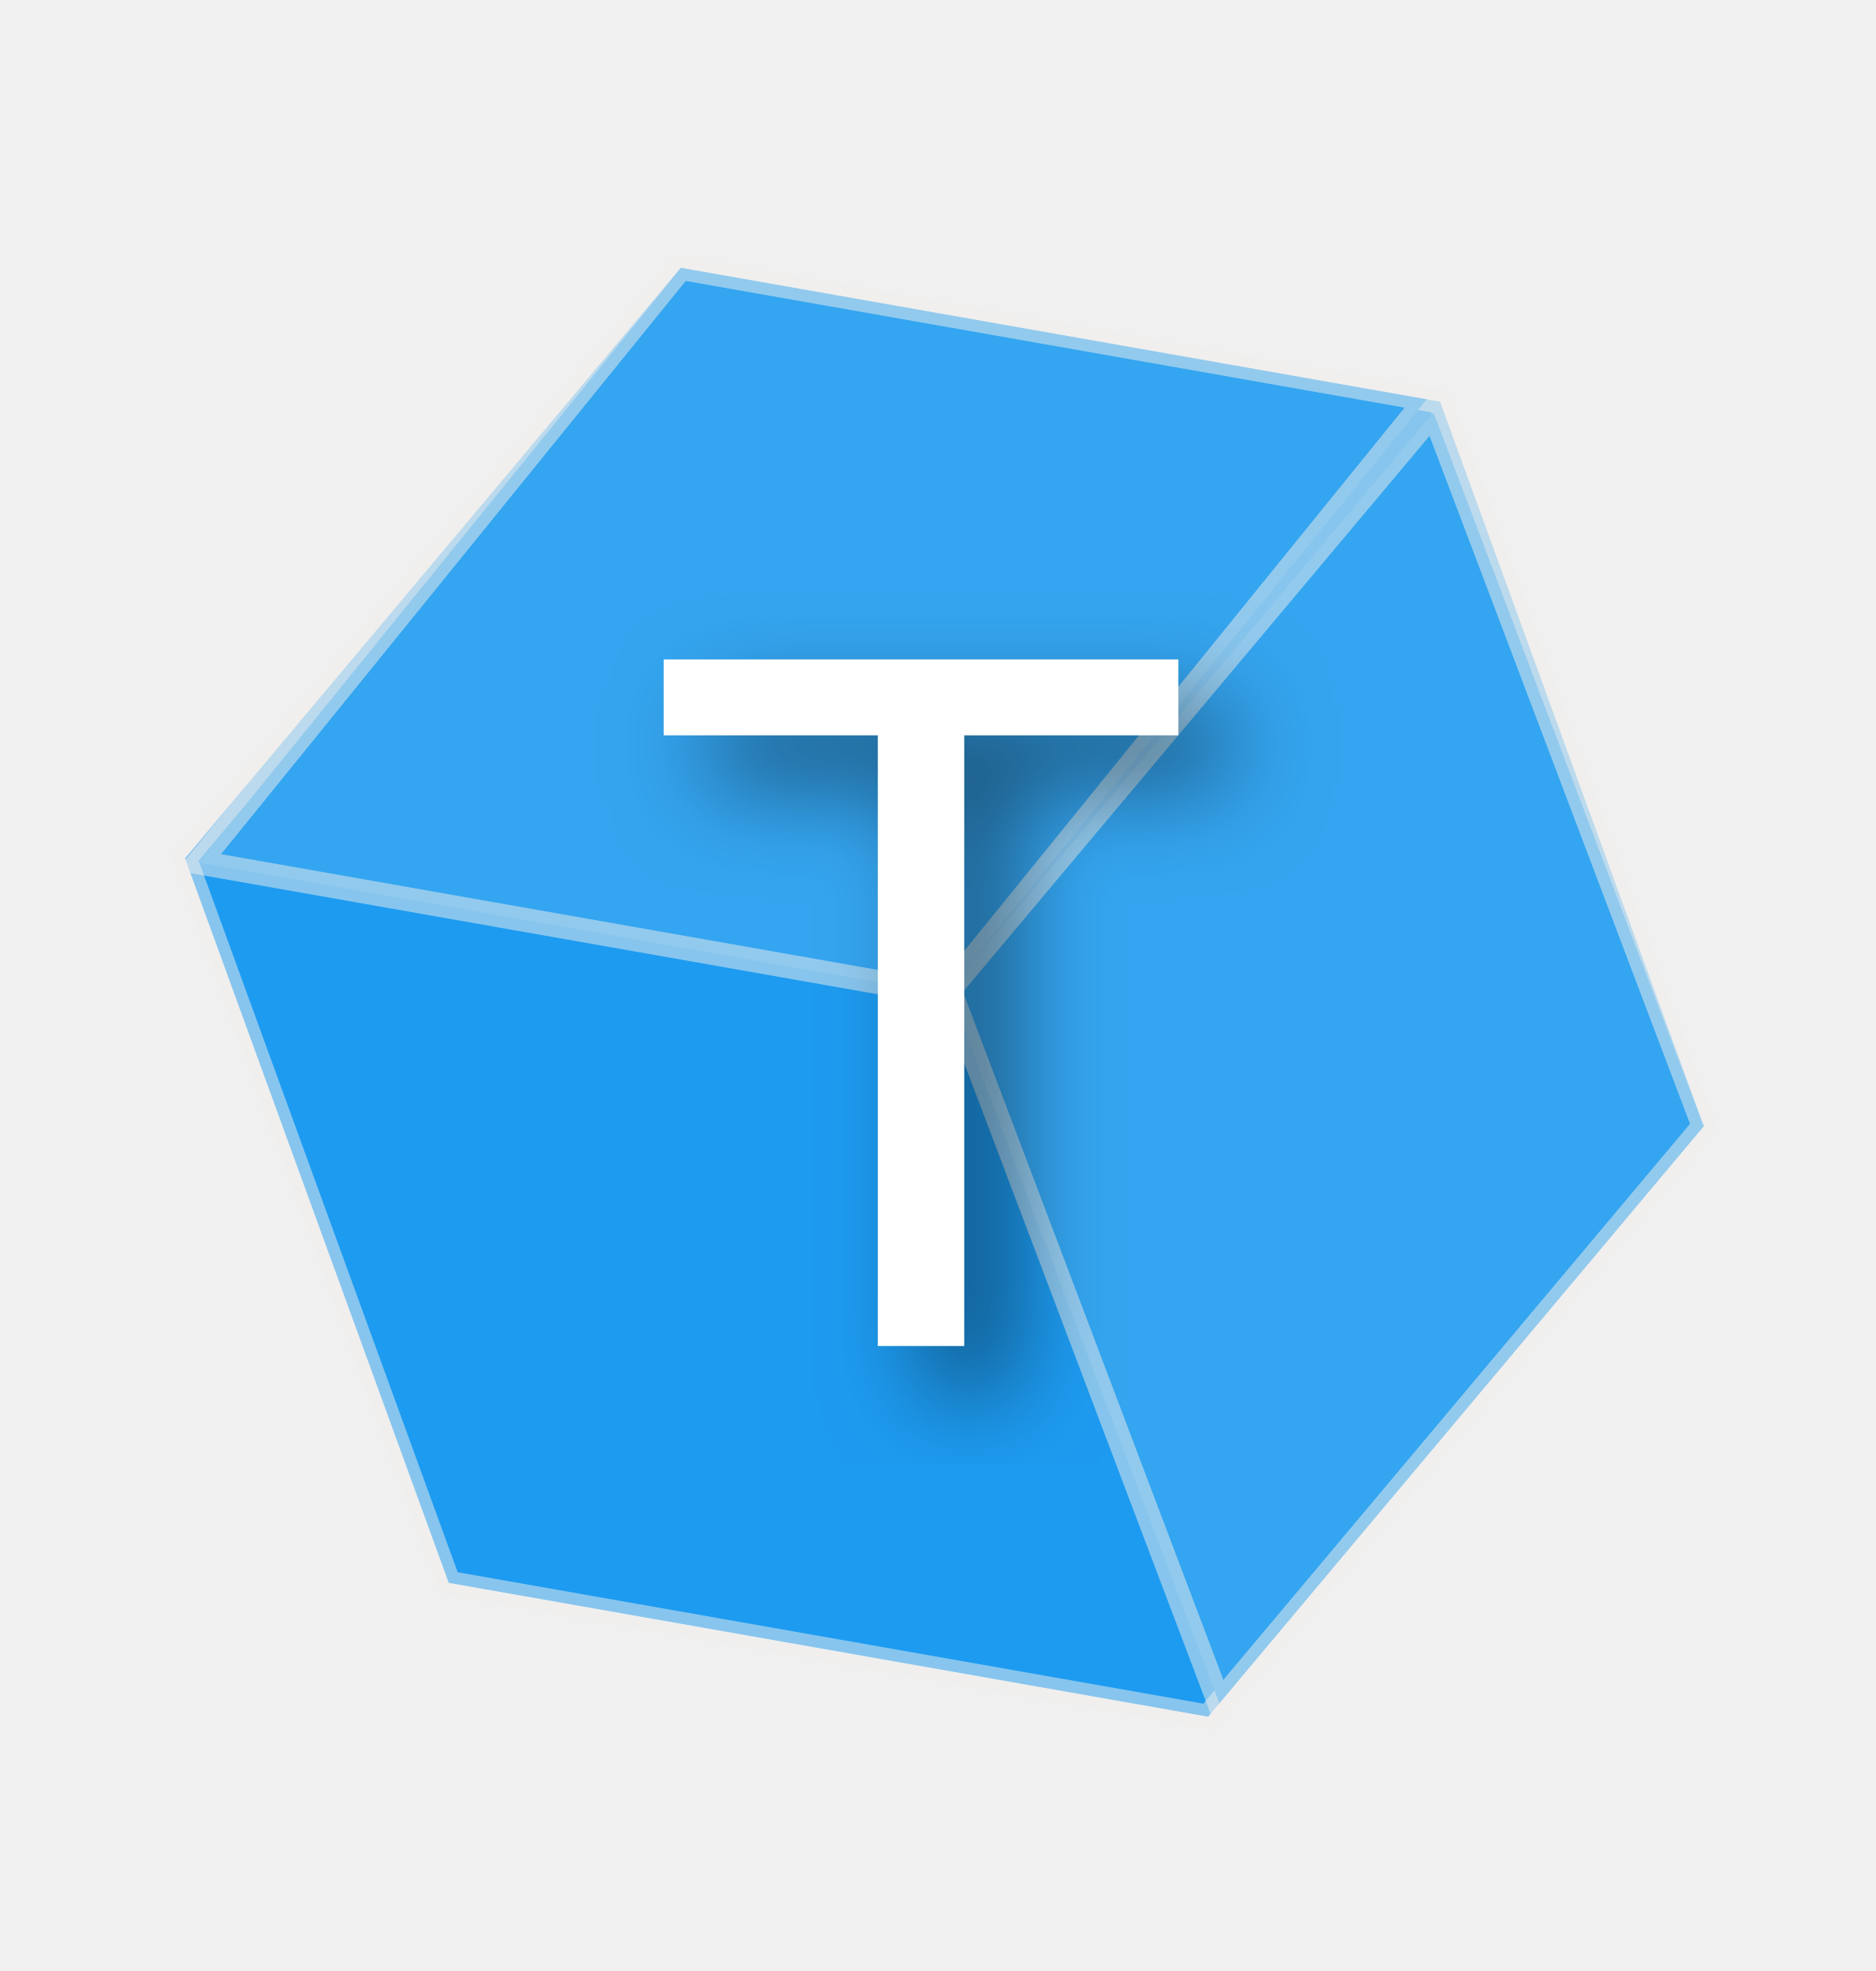
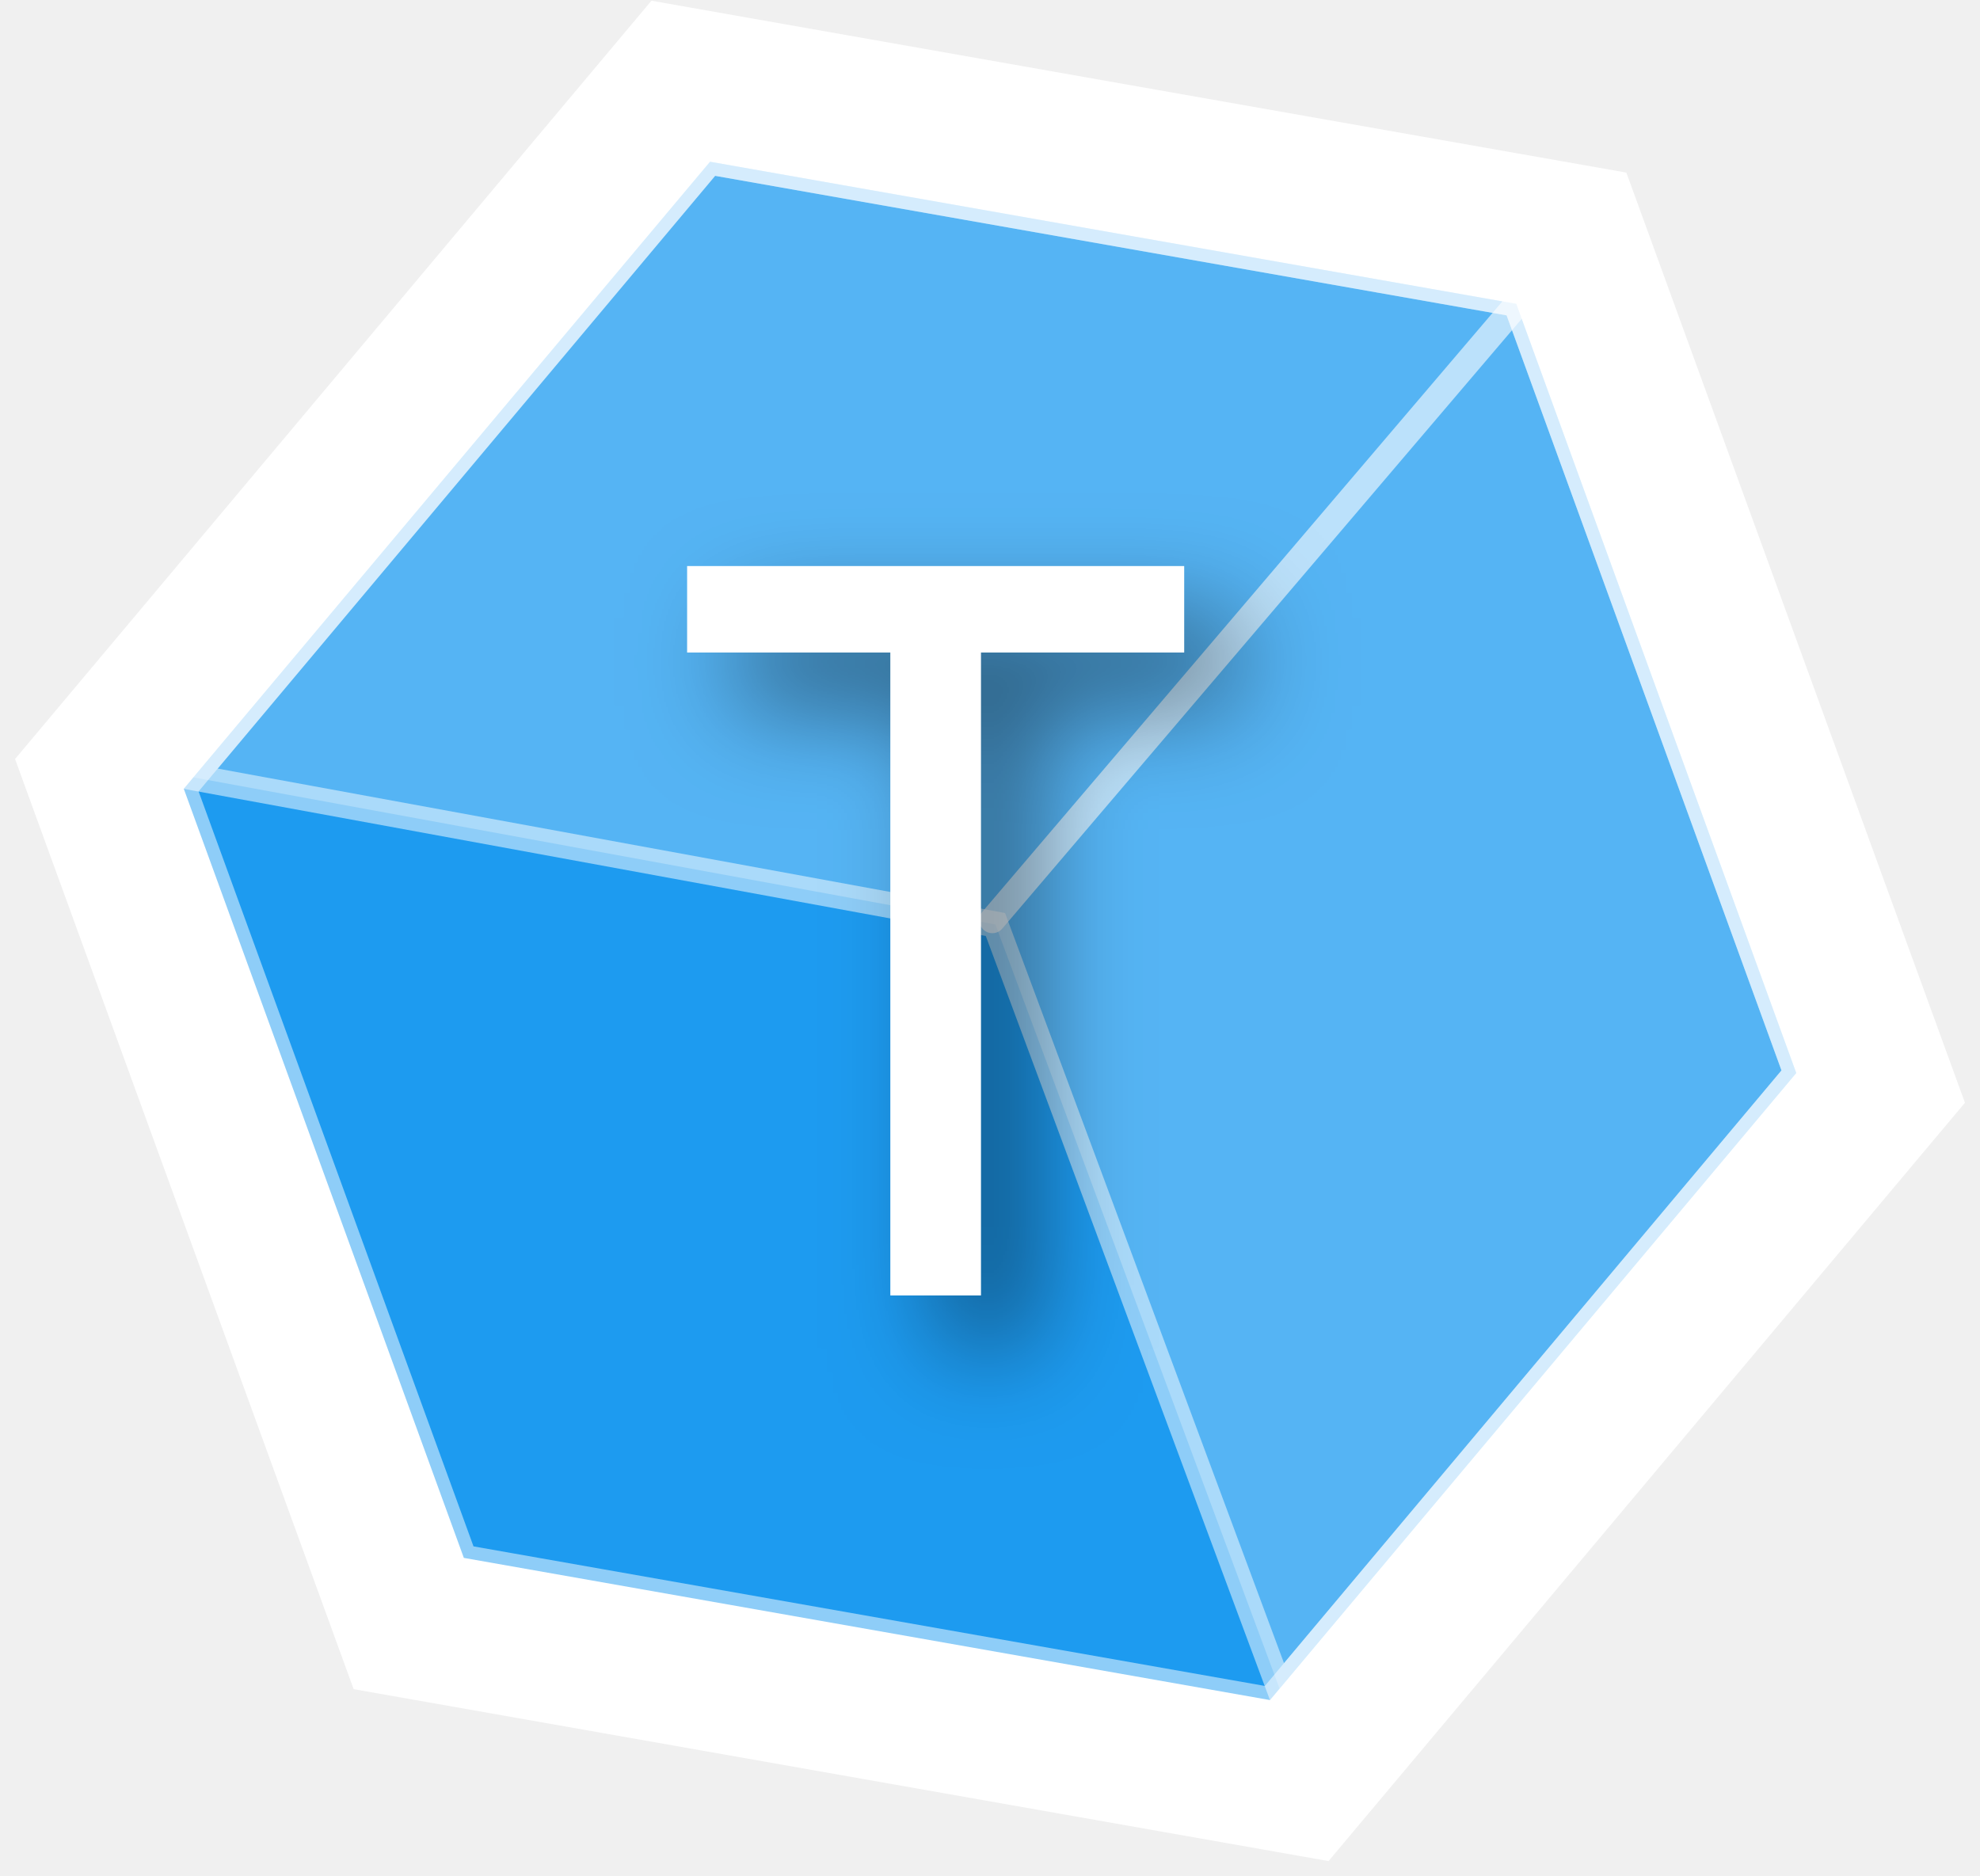
- <svg xmlns="http://www.w3.org/2000/svg" xmlns:xlink="http://www.w3.org/1999/xlink" width="39" height="41">
+ <svg xmlns="http://www.w3.org/2000/svg" xmlns:xlink="http://www.w3.org/1999/xlink" width="38" height="36">
  <defs>
-     <filter x="-20.8%" y="-9.6%" width="158.3%" height="126.9%" filterUnits="objectBoundingBox" id="a">
+     <filter x="-26.2%" y="-17.9%" width="173.4%" height="150%" filterUnits="objectBoundingBox" id="a">
      <feOffset dx="1" dy="1" in="SourceAlpha" result="shadowOffsetOuter1" />
      <feGaussianBlur stdDeviation="1" in="shadowOffsetOuter1" result="shadowBlurOuter1" />
      <feColorMatrix values="0 0 0 0 0 0 0 0 0 0 0 0 0 0 0 0 0 0 0.5 0" in="shadowBlurOuter1" />
    </filter>
-     <text id="b" font-family="Overpass-Regular, Overpass" font-size="20" font-weight="normal" letter-spacing=".143" fill="#FFF">
-       <tspan x="12.827" y="27.536">T</tspan>
-     </text>
+     <path id="b" d="M5.64 1.66V14H3.9V1.66H0V0h9.54v1.66z" />
  </defs>
  <g fill="none" fill-rule="evenodd">
-     <g stroke="#F2EFEE" stroke-opacity=".497" stroke-width=".5">
-       <path d="M14.156 5.571 29.95 8.356l5.485 15.07L25.126 35.71 9.333 32.926l-5.485-15.07L14.156 5.571Z" fill="#1D9BF0" />
-       <path d="m14.159 5.572 15.514 2.735-10.022 12.368L4.136 17.94 14.16 5.572ZM29.813 8.58l5.62 14.847L25.36 35.43l-5.619-14.846L29.813 8.58Z" fill="#34A5F0" />
-     </g>
-     <g fill="#FFF" transform="translate(.772 .464)">
-       <use filter="url(#a)" xlink:href="#b" />
-       <use xlink:href="#b" />
+     <path fill="#FFF" d="m31.213 3.313 6.498 17.854-12.213 14.555-18.711-3.3L.289 14.569 12.502.014z" />
+     <path d="M13.626 3.104 29.1 5.832l5.374 14.764-10.1 12.036-15.472-2.729L3.527 15.14l10.1-12.036Z" stroke-opacity=".5" stroke="#FFF" stroke-width=".5" fill="#1D9BF0" />
+     <path d="M13.626 3.104 29.1 5.832l5.374 14.764-9.916 11.817-5.454-14.668L3.71 14.921l9.915-11.817Z" stroke-opacity=".5" stroke="#FFF" stroke-width=".5" fill-opacity=".248" fill="#FFF" />
+     <path stroke-opacity=".601" stroke="#FFF" stroke-width=".5" stroke-linecap="round" stroke-linejoin="round" d="m29.033 5.936-9.988 11.726" />
+     <g transform="translate(13.187 10.865)" fill-rule="nonzero">
+       <use fill="#000" filter="url(#a)" xlink:href="#b" />
+       <use fill="#FFF" xlink:href="#b" />
    </g>
  </g>
</svg>
